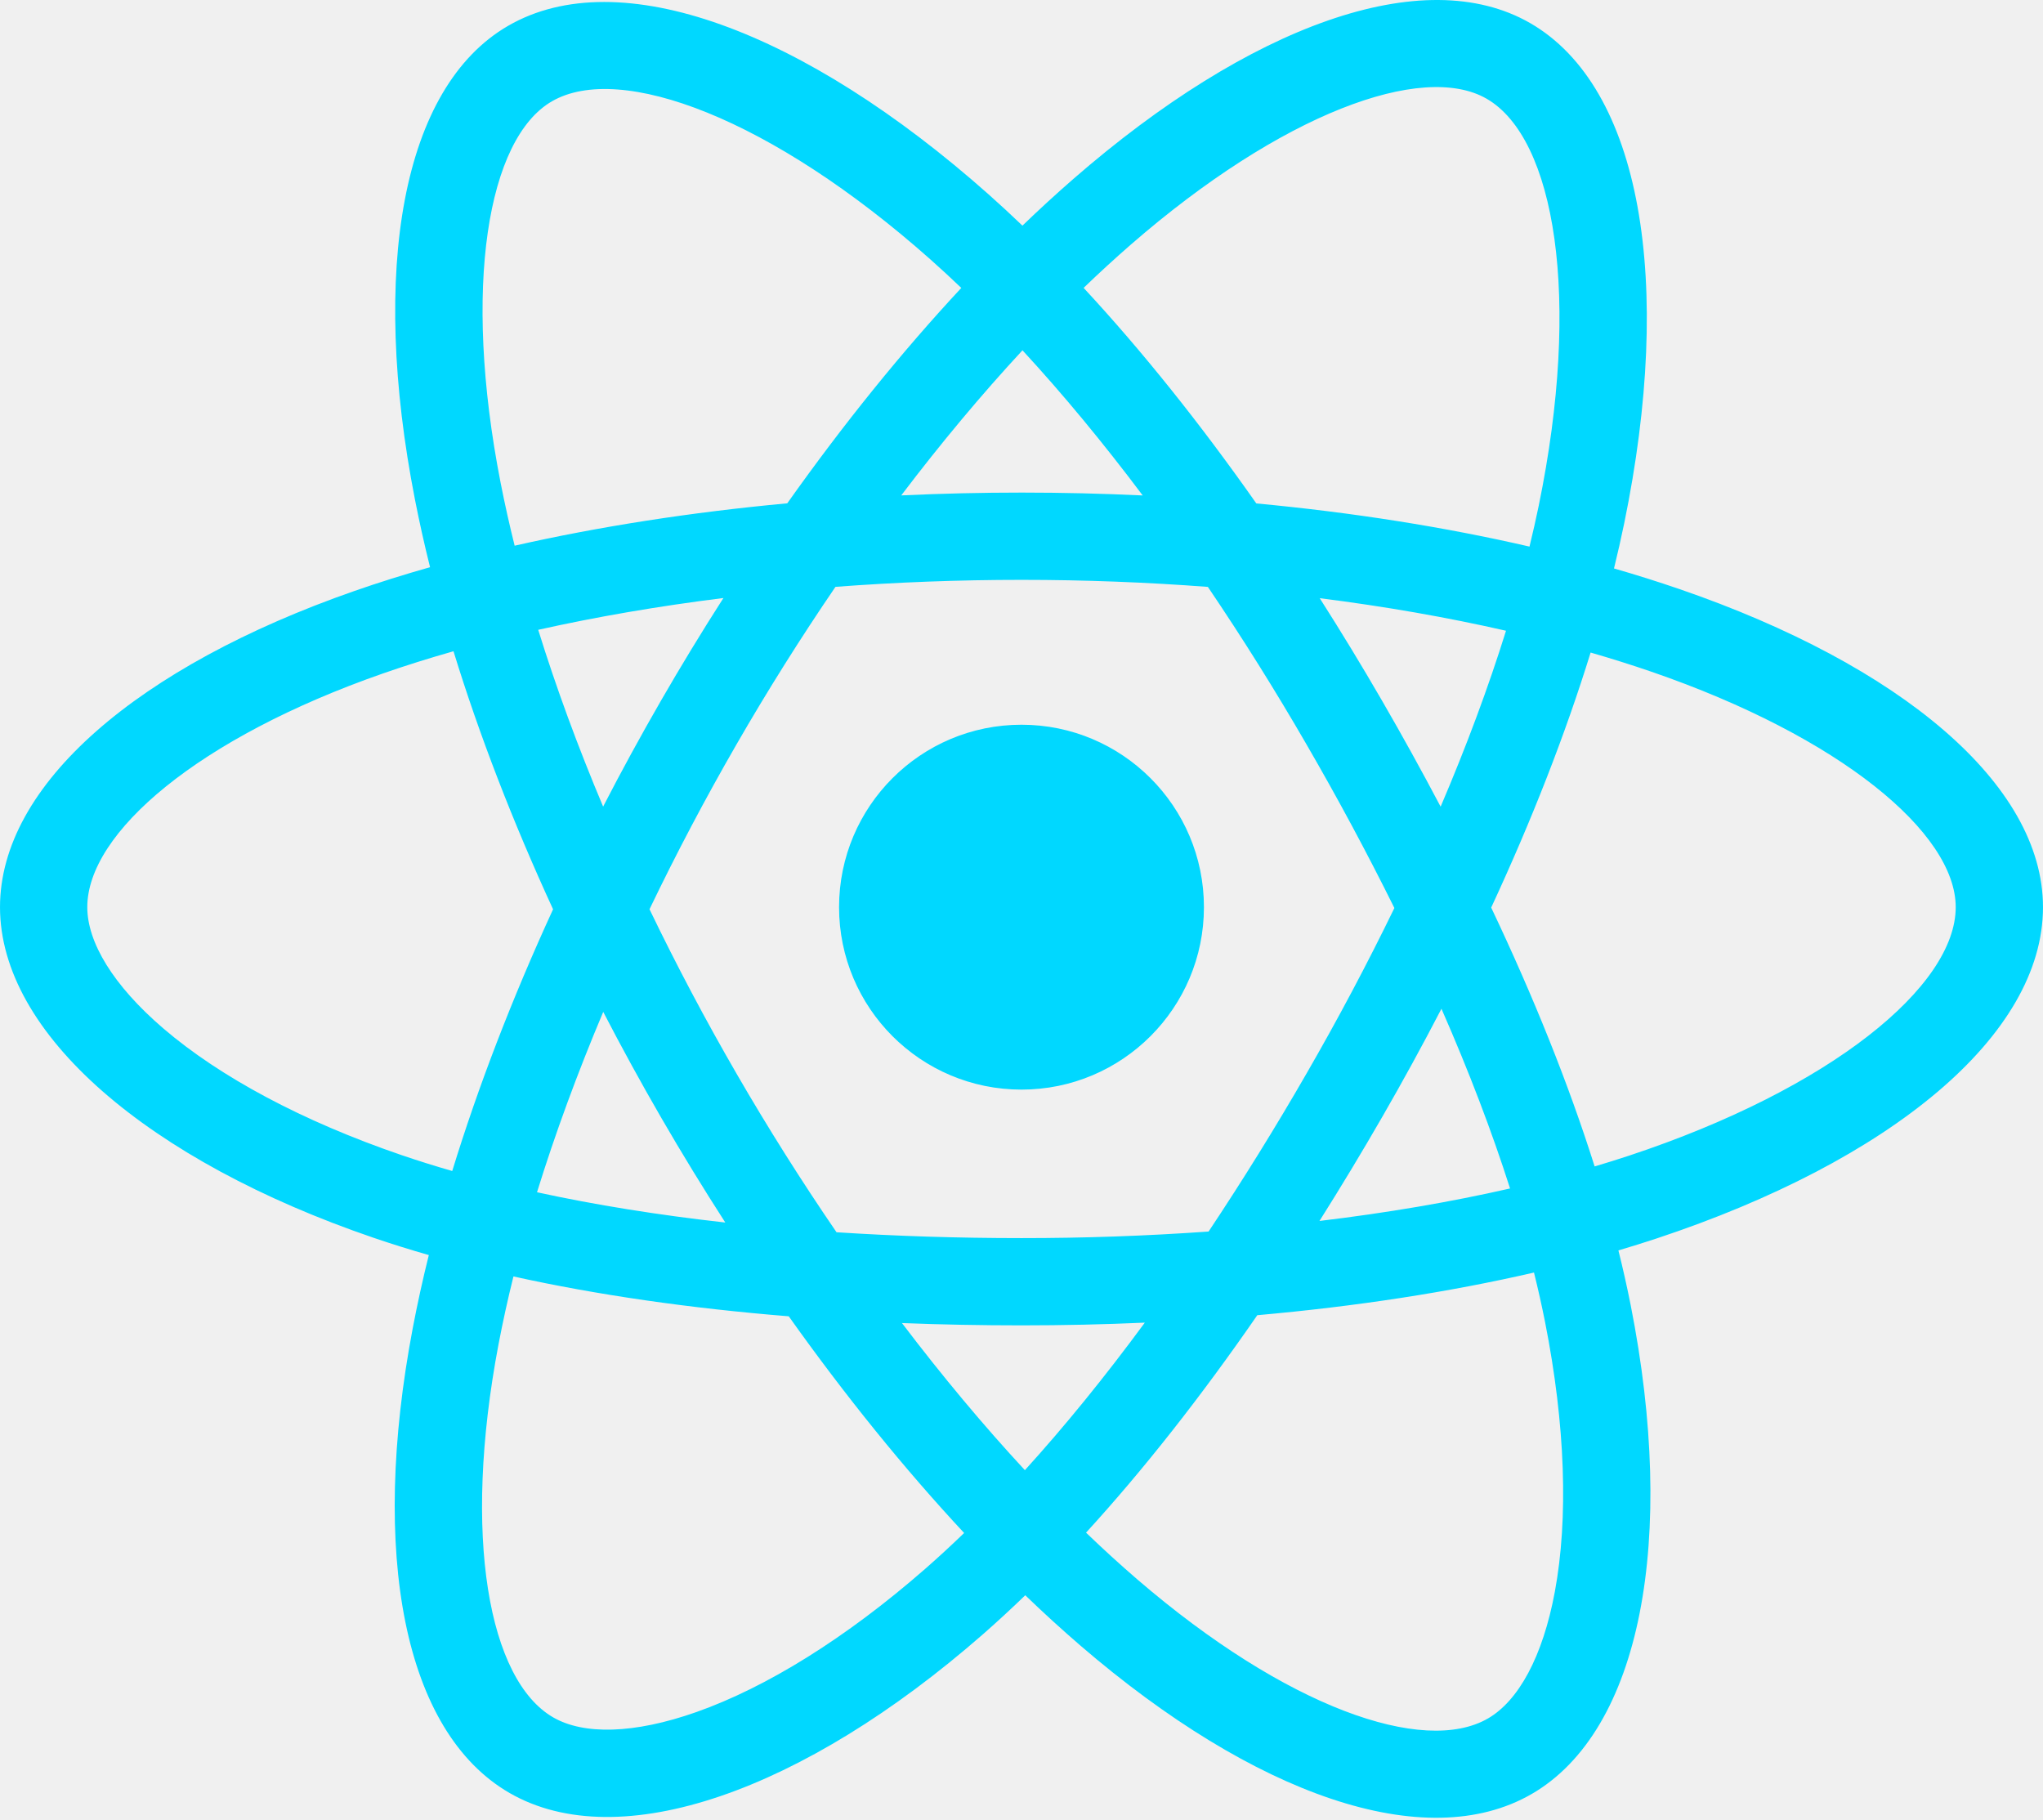
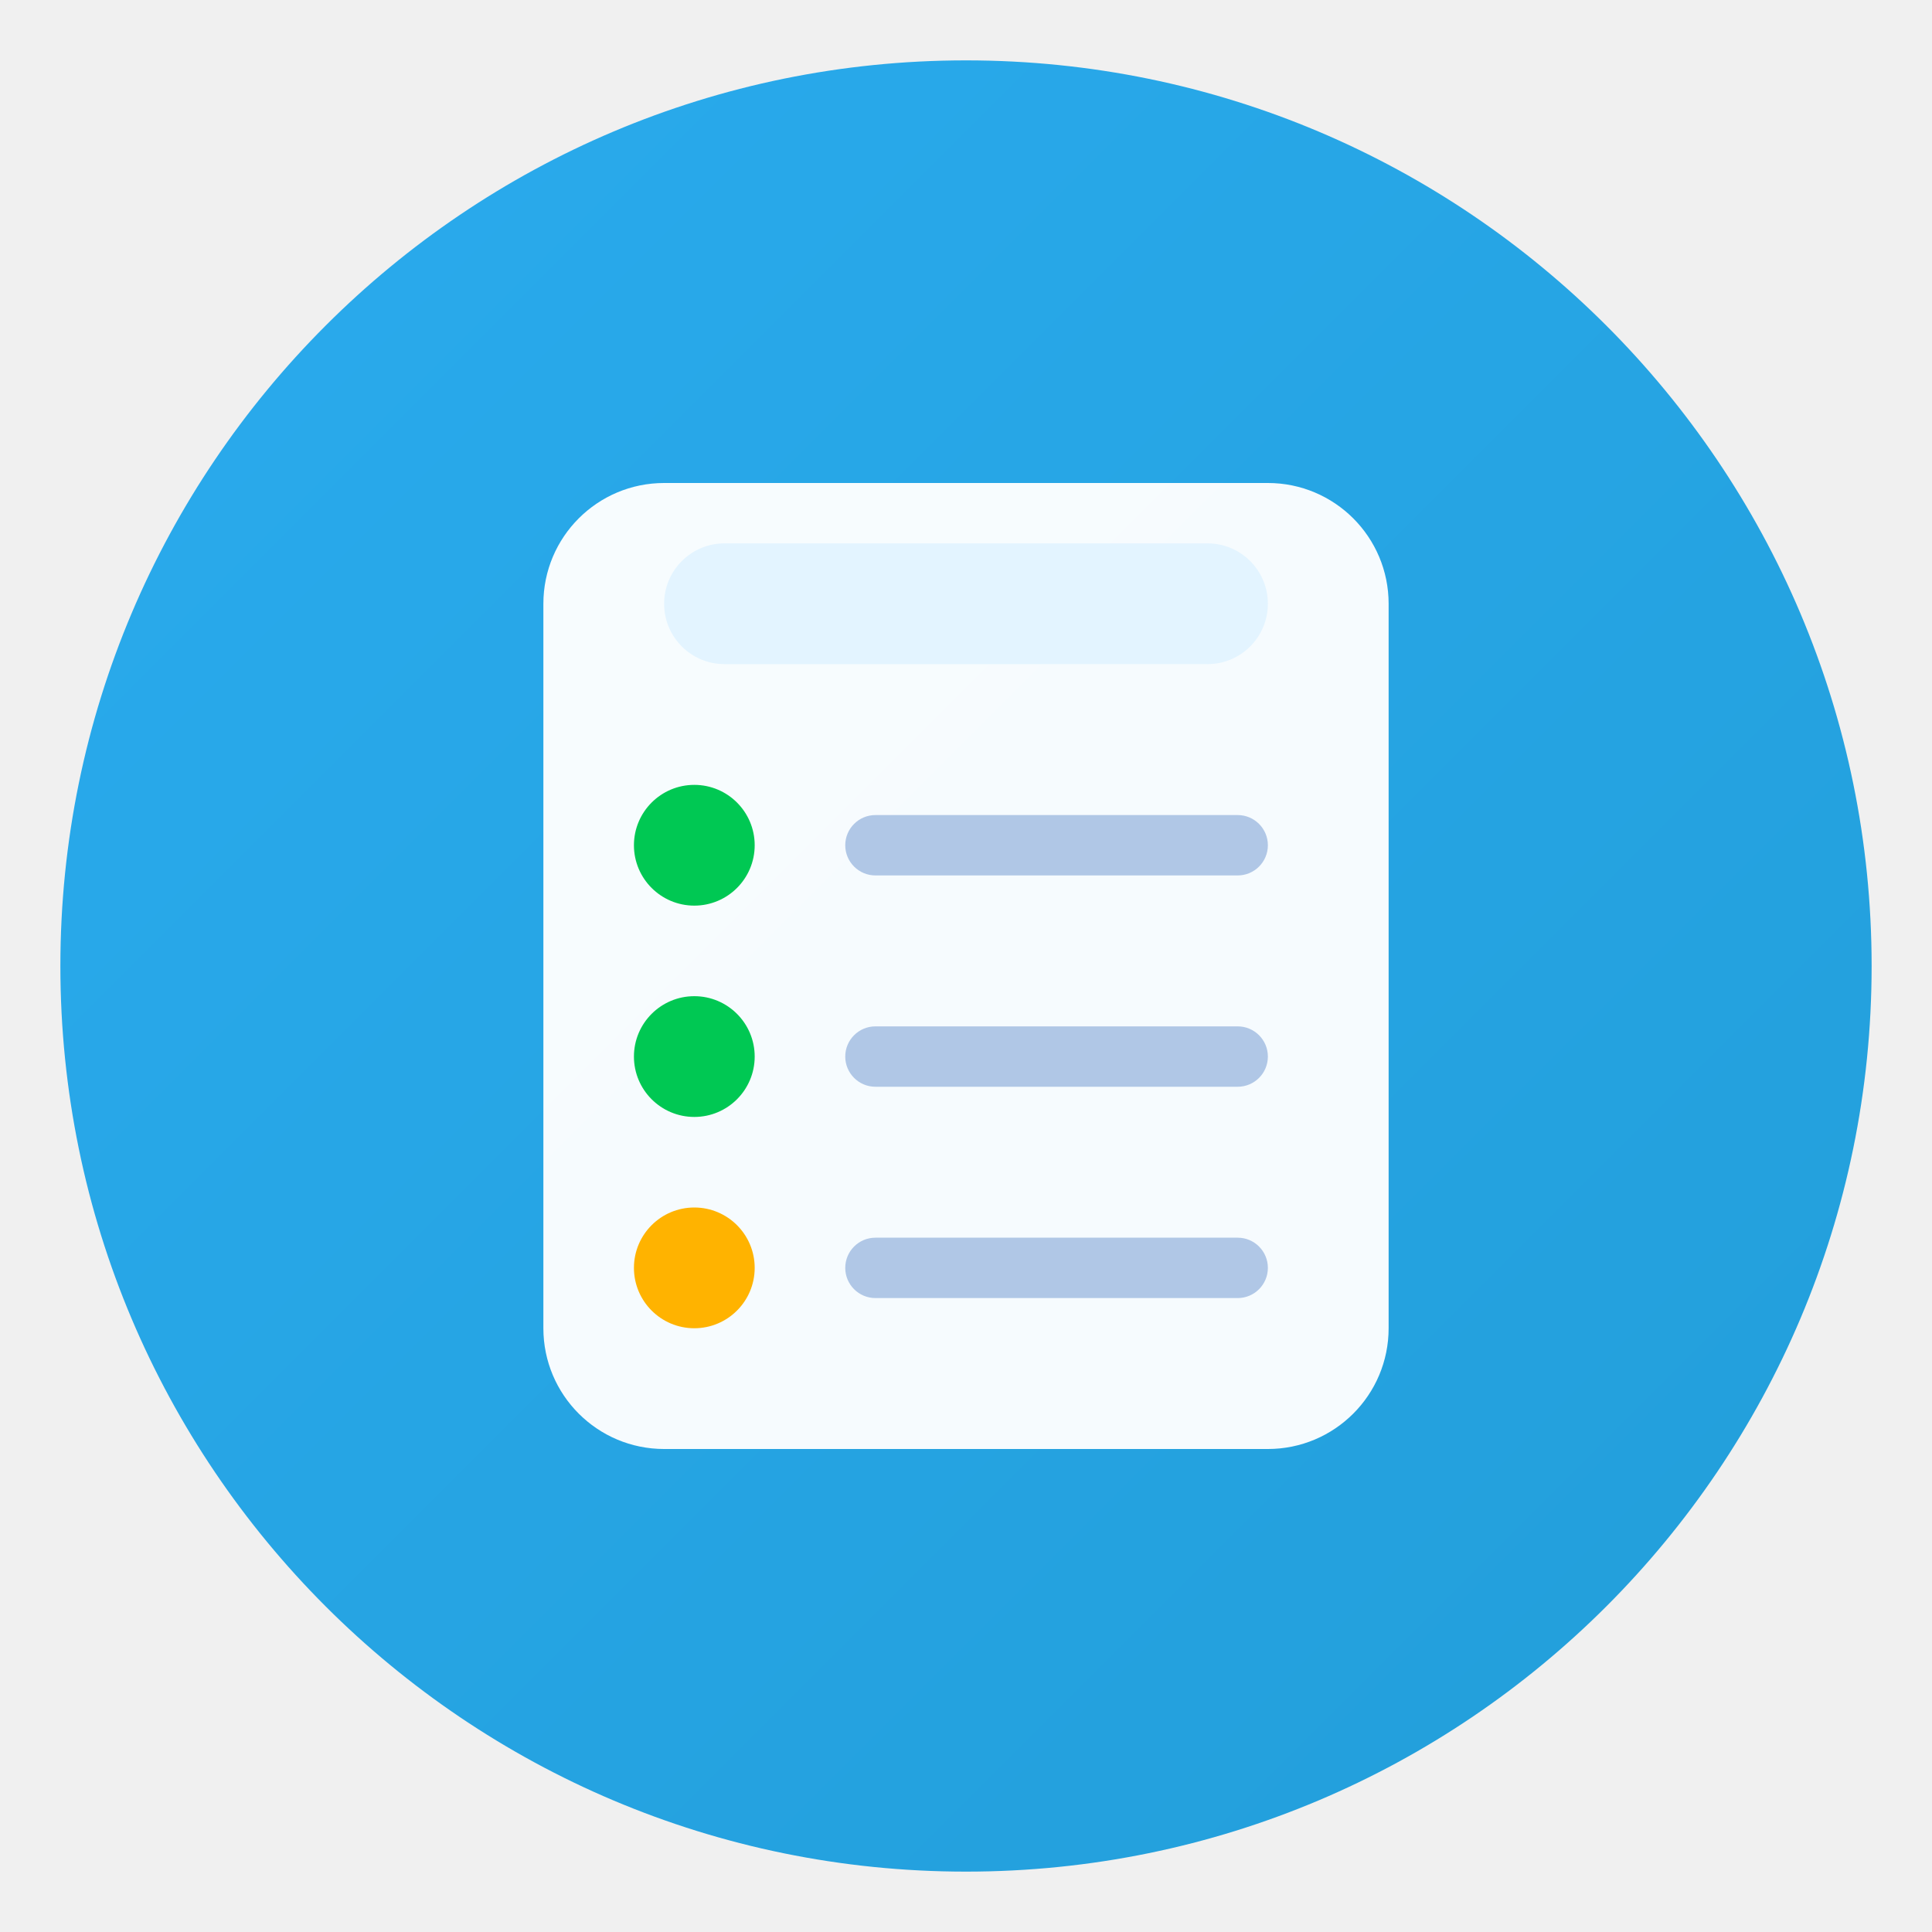
- <svg xmlns="http://www.w3.org/2000/svg" aria-hidden="true" role="img" class="iconify iconify--logos" width="35.93" height="32" preserveAspectRatio="xMidYMid meet" viewBox="0 0 256 228">
-   <path fill="#00D8FF" d="M210.483 73.824a171.49 171.49 0 0 0-8.24-2.597c.465-1.9.893-3.777 1.273-5.621c6.238-30.281 2.16-54.676-11.769-62.708c-13.355-7.7-35.196.329-57.254 19.526a171.23 171.23 0 0 0-6.375 5.848a155.866 155.866 0 0 0-4.241-3.917C100.759 3.829 77.587-4.822 63.673 3.233C50.33 10.957 46.379 33.89 51.995 62.588a170.974 170.974 0 0 0 1.892 8.48c-3.28.932-6.445 1.924-9.474 2.98C17.309 83.498 0 98.307 0 113.668c0 15.865 18.582 31.778 46.812 41.427a145.52 145.52 0 0 0 6.921 2.165a167.467 167.467 0 0 0-2.01 9.138c-5.354 28.2-1.173 50.591 12.134 58.266c13.744 7.926 36.812-.22 59.273-19.855a145.567 145.567 0 0 0 5.342-4.923a168.064 168.064 0 0 0 6.92 6.314c21.758 18.722 43.246 26.282 56.54 18.586c13.731-7.949 18.194-32.003 12.4-61.268a145.016 145.016 0 0 0-1.535-6.842c1.62-.48 3.21-.974 4.76-1.488c29.348-9.723 48.443-25.443 48.443-41.52c0-15.417-17.868-30.326-45.517-39.844Zm-6.365 70.984c-1.4.463-2.836.91-4.3 1.345c-3.24-10.257-7.612-21.163-12.963-32.432c5.106-11 9.31-21.767 12.459-31.957c2.619.758 5.16 1.557 7.61 2.4c23.69 8.156 38.14 20.213 38.14 29.504c0 9.896-15.606 22.743-40.946 31.14Zm-10.514 20.834c2.562 12.94 2.927 24.64 1.23 33.787c-1.524 8.219-4.59 13.698-8.382 15.893c-8.067 4.67-25.32-1.4-43.927-17.412a156.726 156.726 0 0 1-6.437-5.87c7.214-7.889 14.423-17.06 21.459-27.246c12.376-1.098 24.068-2.894 34.671-5.345a134.17 134.17 0 0 1 1.386 6.193ZM87.276 214.515c-7.882 2.783-14.16 2.863-17.955.675c-8.075-4.657-11.432-22.636-6.853-46.752a156.923 156.923 0 0 1 1.869-8.499c10.486 2.32 22.093 3.988 34.498 4.994c7.084 9.967 14.501 19.128 21.976 27.15a134.668 134.668 0 0 1-4.877 4.492c-9.933 8.682-19.886 14.842-28.658 17.94ZM50.35 144.747c-12.483-4.267-22.792-9.812-29.858-15.863c-6.35-5.437-9.555-10.836-9.555-15.216c0-9.322 13.897-21.212 37.076-29.293c2.813-.98 5.757-1.905 8.812-2.773c3.204 10.42 7.406 21.315 12.477 32.332c-5.137 11.18-9.399 22.249-12.634 32.792a134.718 134.718 0 0 1-6.318-1.979Zm12.378-84.26c-4.811-24.587-1.616-43.134 6.425-47.789c8.564-4.958 27.502 2.111 47.463 19.835a144.318 144.318 0 0 1 3.841 3.545c-7.438 7.987-14.787 17.08-21.808 26.988c-12.04 1.116-23.565 2.908-34.161 5.309a160.342 160.342 0 0 1-1.76-7.887Zm110.427 27.268a347.8 347.8 0 0 0-7.785-12.803c8.168 1.033 15.994 2.404 23.343 4.08c-2.206 7.072-4.956 14.465-8.193 22.045a381.151 381.151 0 0 0-7.365-13.322Zm-45.032-43.861c5.044 5.465 10.096 11.566 15.065 18.186a322.04 322.04 0 0 0-30.257-.006c4.974-6.559 10.069-12.652 15.192-18.18ZM82.802 87.83a323.167 323.167 0 0 0-7.227 13.238c-3.184-7.553-5.909-14.98-8.134-22.152c7.304-1.634 15.093-2.97 23.209-3.984a321.524 321.524 0 0 0-7.848 12.897Zm8.081 65.352c-8.385-.936-16.291-2.203-23.593-3.793c2.26-7.3 5.045-14.885 8.298-22.6a321.187 321.187 0 0 0 7.257 13.246c2.594 4.48 5.28 8.868 8.038 13.147Zm37.542 31.03c-5.184-5.592-10.354-11.779-15.403-18.433c4.902.192 9.899.29 14.978.29c5.218 0 10.376-.117 15.453-.343c-4.985 6.774-10.018 12.97-15.028 18.486Zm52.198-57.817c3.422 7.8 6.306 15.345 8.596 22.52c-7.422 1.694-15.436 3.058-23.88 4.071a382.417 382.417 0 0 0 7.859-13.026a347.403 347.403 0 0 0 7.425-13.565Zm-16.898 8.101a358.557 358.557 0 0 1-12.281 19.815a329.4 329.4 0 0 1-23.444.823c-7.967 0-15.716-.248-23.178-.732a310.202 310.202 0 0 1-12.513-19.846h.001a307.41 307.41 0 0 1-10.923-20.627a310.278 310.278 0 0 1 10.89-20.637l-.001.001a307.318 307.318 0 0 1 12.413-19.761c7.613-.576 15.42-.876 23.31-.876H128c7.926 0 15.743.303 23.354.883a329.357 329.357 0 0 1 12.335 19.695a358.489 358.489 0 0 1 11.036 20.54a329.472 329.472 0 0 1-11 20.722Zm22.56-122.124c8.572 4.944 11.906 24.881 6.52 51.026c-.344 1.668-.73 3.367-1.15 5.09c-10.622-2.452-22.155-4.275-34.23-5.408c-7.034-10.017-14.323-19.124-21.64-27.008a160.789 160.789 0 0 1 5.888-5.4c18.9-16.447 36.564-22.941 44.612-18.3ZM128 90.808c12.625 0 22.86 10.235 22.86 22.86s-10.235 22.86-22.86 22.86s-22.86-10.235-22.86-22.86s10.235-22.86 22.86-22.86Z" />
+ <svg xmlns="http://www.w3.org/2000/svg" viewBox="0 0 64 64" width="64" height="64">
+   <defs>
+     <linearGradient id="bg" x1="0" y1="0" x2="1" y2="1">
+       <stop offset="0%" stop-color="#2AABEE" />
+       <stop offset="100%" stop-color="#229ED9" />
+     </linearGradient>
+   </defs>
+   <circle cx="32" cy="32" r="30" fill="url(#bg)" />
+   <rect x="18" y="16" width="28" height="32" rx="4" ry="4" fill="#ffffff" fill-opacity="0.96" />
+   <rect x="22" y="18" width="20" height="4" rx="2" fill="#e3f4ff" />
+   <circle cx="23" cy="28" r="2" fill="#00c853" />
+   <rect x="28" y="27" width="14" height="2" rx="1" fill="#b0c7e6" />
+   <circle cx="23" cy="35" r="2" fill="#00c853" />
+   <rect x="28" y="34" width="14" height="2" rx="1" fill="#b0c7e6" />
+   <circle cx="23" cy="42" r="2" fill="#ffb300" />
+   <rect x="28" y="41" width="14" height="2" rx="1" fill="#b0c7e6" />
</svg>
